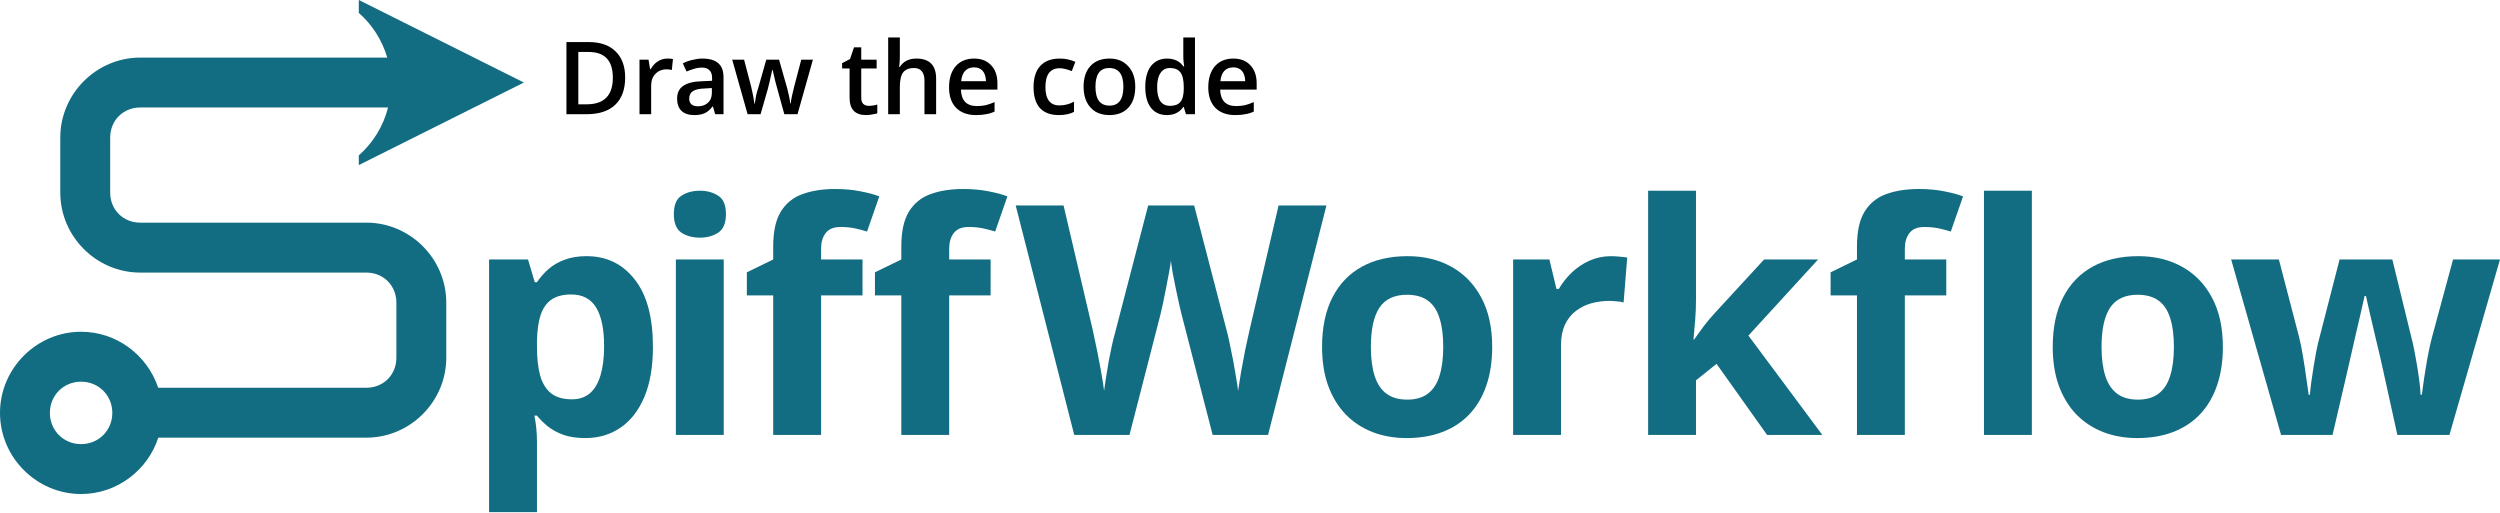
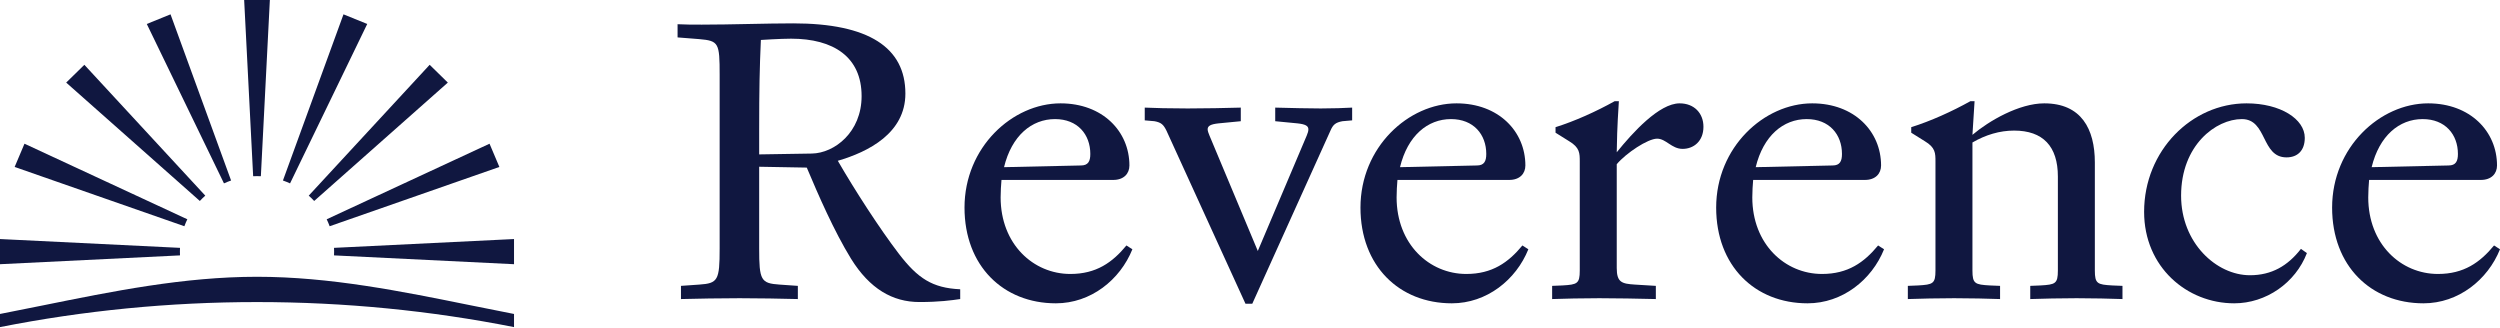
- <svg xmlns="http://www.w3.org/2000/svg" width="177.622mm" height="36.388mm" viewBox="0 0 177.622 36.388" version="1.1" id="svg5">
-   <defs id="defs2">
-     <marker style="overflow:visible" id="Arrow2Send" refX="0" refY="0" orient="auto">
-       <path transform="matrix(-0.3,0,0,-0.3,0.69,0)" d="M 8.719,4.034 -2.207,0.016 8.719,-4.002 c -1.745,2.372 -1.735,5.617 -6e-7,8.035 z" style="fill:context-stroke;fill-rule:evenodd;stroke:context-stroke;stroke-width:0.625;stroke-linejoin:round" id="path8760" />
-     </marker>
-     <marker style="overflow:visible" id="marker9093" refX="0" refY="0" orient="auto">
-       <path transform="matrix(-0.2,0,0,-0.2,-1.2,0)" style="fill:context-stroke;fill-rule:evenodd;stroke:context-stroke;stroke-width:1pt" d="M 0,0 5,-5 -12.5,0 5,5 Z" id="path9091" />
-     </marker>
-     <marker style="overflow:visible" id="Arrow1Send" refX="0" refY="0" orient="auto">
-       <path transform="matrix(-0.2,0,0,-0.2,-1.2,0)" style="fill:context-stroke;fill-rule:evenodd;stroke:context-stroke;stroke-width:1pt" d="M 0,0 5,-5 -12.5,0 5,5 Z" id="path8742" />
-     </marker>
-     <marker style="overflow:visible" id="Arrow1Lend" refX="0" refY="0" orient="auto">
-       <path transform="matrix(-0.8,0,0,-0.8,-10,0)" style="fill:context-stroke;fill-rule:evenodd;stroke:context-stroke;stroke-width:1pt" d="M 0,0 5,-5 -12.5,0 5,5 Z" id="path8730" />
-     </marker>
-     <marker style="overflow:visible" id="Arrow1Lstart" refX="0" refY="0" orient="auto">
-       <path transform="matrix(0.8,0,0,0.8,10,0)" style="fill:context-stroke;fill-rule:evenodd;stroke:context-stroke;stroke-width:1pt" d="M 0,0 5,-5 -12.5,0 5,5 Z" id="path8727" />
-     </marker>
-   </defs>
-   <g id="layer1" transform="translate(461.534,-851.6594)">
-     <path style="fill:#000000;stroke-width:0.265" id="path45562" d="" />
-     <path style="fill:#000000;stroke-width:0.265" id="path45542" d="" />
-     <text xml:space="preserve" style="font-size:4.233px;line-height:125%;font-family:NanumMyeongjo;-inkscape-font-specification:NanumMyeongjo;letter-spacing:0px;word-spacing:0px;fill:none;stroke:#000000;stroke-width:0.265px;stroke-linecap:butt;stroke-linejoin:miter;stroke-opacity:1" x="-250.712" y="668.77" id="text59672">
-       <tspan id="tspan59670" style="stroke-width:0.265px" x="-250.712" y="668.77" />
-     </text>
-     <path d="m -419.85,869.86 q 2.108,0 3.401,1.639 1.305,1.639 1.305,4.806 0,2.119 -0.613,3.568 -0.613,1.438 -1.695,2.174 -1.082,0.736 -2.487,0.736 -0.903,0 -1.55,-0.223 -0.647,-0.234 -1.104,-0.591 -0.457,-0.368 -0.792,-0.781 h -0.178 q 0.089,0.446 0.134,0.914 0.045,0.468 0.045,0.914 v 5.029 h -3.401 v -17.953 h 2.765 l 0.479,1.617 h 0.156 q 0.335,-0.502 0.814,-0.926 0.479,-0.424 1.149,-0.669 0.68,-0.256 1.572,-0.256 z m -1.093,2.721 q -0.892,0 -1.416,0.368 -0.524,0.368 -0.769,1.104 -0.234,0.736 -0.256,1.862 v 0.368 q 0,1.204 0.223,2.041 0.234,0.836 0.769,1.271 0.546,0.435 1.494,0.435 0.781,0 1.282,-0.435 0.502,-0.435 0.747,-1.271 0.256,-0.847 0.256,-2.063 0,-1.829 -0.569,-2.754 -0.569,-0.926 -1.762,-0.926 z" id="path105589-9" style="font-weight:bold;font-size:13.464px;line-height:125%;font-family:'Open Sans';-inkscape-font-specification:'Open Sans Bold';letter-spacing:0px;word-spacing:0px;fill:#126d82;fill-opacity:1;stroke-width:1.427px" />
-     <path d="m -410.113,870.094 v 12.467 h -3.401 v -12.467 z m -1.695,-4.884 q 0.758,0 1.305,0.357 0.546,0.346 0.546,1.305 0,0.948 -0.546,1.316 -0.546,0.357 -1.305,0.357 -0.769,0 -1.316,-0.357 -0.535,-0.368 -0.535,-1.316 0,-0.959 0.535,-1.305 0.546,-0.357 1.316,-0.357 z" id="path105591-5" style="font-weight:bold;font-size:13.464px;line-height:125%;font-family:'Open Sans';-inkscape-font-specification:'Open Sans Bold';letter-spacing:0px;word-spacing:0px;fill:#126d82;fill-opacity:1;stroke-width:1.427px" />
-     <path style="font-weight:bold;font-size:13.464px;line-height:125%;font-family:'Open Sans';-inkscape-font-specification:'Open Sans Bold';letter-spacing:0px;word-spacing:0px;fill:#126d82;fill-opacity:1;stroke-width:1.427px" d="m -391.152,872.647 h -2.944 v 9.913 h -3.401 v -9.913 h -1.873 v -1.639 l 1.873,-0.914 v -0.914 q 0,-1.595 0.535,-2.475 0.546,-0.892 1.528,-1.249 0.992,-0.368 2.342,-0.368 0.992,0 1.806,0.167 0.814,0.156 1.327,0.357 l -0.87,2.498 q -0.39,-0.123 -0.847,-0.223 -0.457,-0.1 -1.048,-0.1 -0.714,0 -1.048,0.435 -0.323,0.424 -0.323,1.093 v 0.781 h 2.944 z" id="path106049-0" />
-     <path style="font-weight:bold;font-size:13.464px;line-height:125%;font-family:'Open Sans';-inkscape-font-specification:'Open Sans Bold';letter-spacing:0px;word-spacing:0px;fill:#126d82;fill-opacity:1;stroke-width:1.427px" d="m -400.254,872.647 h -2.944 v 9.913 h -3.401 v -9.913 h -1.873 v -1.639 l 1.873,-0.914 v -0.914 q 0,-1.595 0.535,-2.475 0.546,-0.892 1.528,-1.249 0.992,-0.368 2.342,-0.368 0.992,0 1.806,0.167 0.814,0.156 1.327,0.357 l -0.87,2.498 q -0.39,-0.123 -0.847,-0.223 -0.457,-0.1 -1.048,-0.1 -0.714,0 -1.048,0.435 -0.323,0.424 -0.323,1.093 v 0.781 h 2.944 z" id="path105593-48" />
-     <path d="m -367.292,866.258 -4.148,16.303 h -3.936 l -2.208,-8.564 q -0.067,-0.245 -0.178,-0.747 -0.111,-0.502 -0.234,-1.093 -0.123,-0.602 -0.223,-1.126 -0.089,-0.535 -0.123,-0.847 -0.033,0.312 -0.134,0.836 -0.089,0.524 -0.212,1.115 -0.111,0.591 -0.223,1.104 -0.111,0.513 -0.178,0.781 l -2.197,8.542 h -3.925 l -4.159,-16.303 h 3.401 l 2.085,8.898 q 0.089,0.401 0.201,0.959 0.123,0.558 0.234,1.171 0.123,0.602 0.212,1.171 0.1,0.558 0.145,0.97 0.056,-0.424 0.145,-0.981 0.089,-0.569 0.19,-1.149 0.111,-0.591 0.223,-1.093 0.111,-0.502 0.201,-0.814 l 2.375,-9.133 h 3.267 l 2.375,9.133 q 0.078,0.301 0.178,0.814 0.111,0.502 0.223,1.093 0.111,0.591 0.201,1.16 0.1,0.558 0.145,0.97 0.078,-0.558 0.212,-1.349 0.145,-0.803 0.301,-1.595 0.167,-0.792 0.29,-1.327 l 2.074,-8.898 z" id="path105595-7" style="font-weight:bold;font-size:13.464px;line-height:125%;font-family:'Open Sans';-inkscape-font-specification:'Open Sans Bold';letter-spacing:0px;word-spacing:0px;fill:#126d82;fill-opacity:1;stroke-width:1.427px" />
-     <path d="m -355.515,876.305 q 0,1.561 -0.424,2.765 -0.413,1.204 -1.215,2.041 -0.792,0.825 -1.918,1.249 -1.115,0.424 -2.52,0.424 -1.316,0 -2.42,-0.424 -1.093,-0.424 -1.907,-1.249 -0.803,-0.836 -1.249,-2.041 -0.435,-1.204 -0.435,-2.765 0,-2.074 0.736,-3.513 0.736,-1.438 2.096,-2.186 1.36,-0.747 3.245,-0.747 1.751,0 3.1,0.747 1.36,0.747 2.13,2.186 0.781,1.438 0.781,3.513 z m -8.62,0 q 0,1.227 0.268,2.063 0.268,0.836 0.836,1.26 0.569,0.424 1.483,0.424 0.903,0 1.461,-0.424 0.569,-0.424 0.825,-1.26 0.268,-0.836 0.268,-2.063 0,-1.238 -0.268,-2.052 -0.256,-0.825 -0.825,-1.238 -0.569,-0.413 -1.483,-0.413 -1.349,0 -1.963,0.926 -0.602,0.926 -0.602,2.777 z" id="path105597-17" style="font-weight:bold;font-size:13.464px;line-height:125%;font-family:'Open Sans';-inkscape-font-specification:'Open Sans Bold';letter-spacing:0px;word-spacing:0px;fill:#126d82;fill-opacity:1;stroke-width:1.427px" />
-     <path d="m -347.071,869.86 q 0.256,0 0.591,0.033 0.346,0.022 0.558,0.067 l -0.256,3.189 q -0.167,-0.056 -0.479,-0.078 -0.301,-0.033 -0.524,-0.033 -0.658,0 -1.282,0.167 -0.613,0.167 -1.104,0.546 -0.491,0.368 -0.781,0.981 -0.279,0.602 -0.279,1.483 v 6.345 h -3.401 v -12.467 h 2.576 l 0.502,2.096 h 0.167 q 0.368,-0.636 0.914,-1.16 0.558,-0.535 1.26,-0.847 0.714,-0.323 1.539,-0.323 z" id="path105599-2" style="font-weight:bold;font-size:13.464px;line-height:125%;font-family:'Open Sans';-inkscape-font-specification:'Open Sans Bold';letter-spacing:0px;word-spacing:0px;fill:#126d82;fill-opacity:1;stroke-width:1.427px" />
-     <path d="m -341.036,865.21 v 7.761 q 0,0.703 -0.056,1.405 -0.056,0.703 -0.123,1.405 h 0.045 q 0.346,-0.491 0.703,-0.97 0.368,-0.479 0.781,-0.926 l 3.49,-3.791 h 3.836 l -4.951,5.408 5.252,7.059 h -3.925 l -3.591,-5.051 -1.461,1.171 v 3.881 h -3.401 v -17.351 z" id="path105601-7" style="font-weight:bold;font-size:13.464px;line-height:125%;font-family:'Open Sans';-inkscape-font-specification:'Open Sans Bold';letter-spacing:0px;word-spacing:0px;fill:#126d82;fill-opacity:1;stroke-width:1.427px" />
-     <path d="m -323.254,872.647 h -2.944 v 9.913 h -3.401 v -9.913 h -1.873 v -1.639 l 1.873,-0.914 v -0.914 q 0,-1.595 0.535,-2.475 0.546,-0.892 1.528,-1.249 0.992,-0.368 2.342,-0.368 0.992,0 1.806,0.167 0.814,0.156 1.327,0.357 l -0.87,2.498 q -0.39,-0.123 -0.847,-0.223 -0.457,-0.1 -1.048,-0.1 -0.714,0 -1.048,0.435 -0.323,0.424 -0.323,1.093 v 0.781 h 2.944 z" id="path105603-22" style="font-weight:bold;font-size:13.464px;line-height:125%;font-family:'Open Sans';-inkscape-font-specification:'Open Sans Bold';letter-spacing:0px;word-spacing:0px;fill:#126d82;fill-opacity:1;stroke-width:1.427px" />
-     <path d="m -317.174,882.561 h -3.401 v -17.351 h 3.401 z" id="path105605-6" style="font-weight:bold;font-size:13.464px;line-height:125%;font-family:'Open Sans';-inkscape-font-specification:'Open Sans Bold';letter-spacing:0px;word-spacing:0px;fill:#126d82;fill-opacity:1;stroke-width:1.427px" />
-     <path d="m -303.602,876.305 q 0,1.561 -0.424,2.765 -0.413,1.204 -1.215,2.041 -0.792,0.825 -1.918,1.249 -1.115,0.424 -2.52,0.424 -1.316,0 -2.42,-0.424 -1.093,-0.424 -1.907,-1.249 -0.803,-0.836 -1.249,-2.041 -0.435,-1.204 -0.435,-2.765 0,-2.074 0.736,-3.513 0.736,-1.438 2.096,-2.186 1.36,-0.747 3.245,-0.747 1.751,0 3.1,0.747 1.36,0.747 2.13,2.186 0.781,1.438 0.781,3.513 z m -8.62,0 q 0,1.227 0.268,2.063 0.268,0.836 0.836,1.26 0.569,0.424 1.483,0.424 0.903,0 1.461,-0.424 0.569,-0.424 0.825,-1.26 0.268,-0.836 0.268,-2.063 0,-1.238 -0.268,-2.052 -0.256,-0.825 -0.825,-1.238 -0.569,-0.413 -1.483,-0.413 -1.349,0 -1.963,0.926 -0.602,0.926 -0.602,2.777 z" id="path105607-1" style="font-weight:bold;font-size:13.464px;line-height:125%;font-family:'Open Sans';-inkscape-font-specification:'Open Sans Bold';letter-spacing:0px;word-spacing:0px;fill:#126d82;fill-opacity:1;stroke-width:1.427px" />
-     <path d="m -291.205,882.561 -0.959,-4.36 q -0.078,-0.39 -0.256,-1.149 -0.178,-0.769 -0.39,-1.639 -0.201,-0.881 -0.379,-1.628 -0.167,-0.747 -0.245,-1.093 h -0.1 q -0.078,0.346 -0.245,1.093 -0.167,0.747 -0.379,1.628 -0.201,0.881 -0.379,1.661 -0.178,0.769 -0.268,1.171 l -1.004,4.315 h -3.658 l -3.546,-12.467 h 3.39 l 1.438,5.52 q 0.145,0.58 0.279,1.383 0.134,0.792 0.234,1.539 0.111,0.736 0.167,1.171 h 0.089 q 0.022,-0.323 0.089,-0.859 0.078,-0.535 0.167,-1.104 0.1,-0.58 0.178,-1.037 0.089,-0.468 0.134,-0.636 l 1.539,-5.977 h 3.747 l 1.461,5.977 q 0.078,0.323 0.201,1.026 0.134,0.703 0.234,1.45 0.1,0.736 0.111,1.16 h 0.089 q 0.045,-0.379 0.156,-1.126 0.111,-0.747 0.256,-1.561 0.156,-0.825 0.312,-1.405 l 1.494,-5.52 h 3.334 l -3.591,12.467 z" id="path105609-0" style="font-weight:bold;font-size:13.464px;line-height:125%;font-family:'Open Sans';-inkscape-font-specification:'Open Sans Bold';letter-spacing:0px;word-spacing:0px;fill:#126d82;fill-opacity:1;stroke-width:1.427px" />
-     <path id="path73257-7-2-9-159" style="vector-effect:none;fill:#126d82;fill-opacity:1;fill-rule:evenodd;stroke:none;stroke-width:4.433;stroke-linecap:butt;stroke-linejoin:miter;stroke-miterlimit:4;stroke-dasharray:none;stroke-dashoffset:0;stroke-opacity:1" d="m -436.042,851.659 v 0.916 c 0.961,0.845 1.662,1.947 2.02,3.176 h -17.547 c -3.117,0 -5.682,2.565 -5.682,5.682 v 3.912 c 0,3.117 2.565,5.682 5.682,5.682 h 5.685 4.691 5.688 c 1.215,0 2.133,0.918 2.133,2.133 v 3.916 c 0,1.215 -0.919,2.133 -2.133,2.133 h -14.791 c -0.759,-2.3 -2.937,-3.979 -5.477,-3.979 -3.162,0 -5.761,2.603 -5.761,5.765 0,3.162 2.599,5.764 5.761,5.764 2.55,0 4.735,-1.692 5.486,-4.005 h 14.782 c 3.117,0 5.678,-2.561 5.678,-5.678 v -3.916 c 0,-3.117 -2.561,-5.682 -5.678,-5.682 h -5.688 -4.691 -5.685 c -1.215,0 -2.136,-0.918 -2.136,-2.133 v -3.912 c 0,-1.215 0.921,-2.137 2.136,-2.137 h 17.606 c -0.334,1.319 -1.059,2.506 -2.079,3.405 v 0.687 l 11.729,-5.865 z m -19.731,27.119 c 1.246,0 2.219,0.971 2.219,2.217 0,1.246 -0.974,2.219 -2.219,2.219 -1.246,0 -2.217,-0.974 -2.217,-2.219 0,-1.246 0.971,-2.217 2.217,-2.217 z" />
-     <text xml:space="preserve" style="font-style:normal;font-variant:normal;font-weight:600;font-stretch:normal;font-size:7.18px;line-height:125%;font-family:'Open Sans';-inkscape-font-specification:'Open Sans Semi-Bold';letter-spacing:0px;word-spacing:0px;fill:#000000;fill-opacity:1;stroke:none;stroke-width:0.449px;stroke-linecap:butt;stroke-linejoin:miter;stroke-opacity:1" x="-421.96" y="859.77" id="text109870-49">
-       <tspan id="tspan109868-0" style="font-style:normal;font-variant:normal;font-weight:600;font-stretch:normal;font-family:'Open Sans';-inkscape-font-specification:'Open Sans Semi-Bold';fill:#000000;fill-opacity:1;stroke:none;stroke-width:0.449px" x="-421.96" y="859.77">Draw the code</tspan>
-     </text>
-   </g>
+ <svg xmlns="http://www.w3.org/2000/svg" width="214" height="28" viewBox="0 0 214 28" fill="none">
+   <path d="M82.194 25.599V24.762C79.793 24.652 78.556 23.815 76.955 21.739C75.281 19.554 73.171 16.276 71.716 13.763C74.335 12.998 77.501 11.396 77.501 8.009C77.501 4.076 74.372 2 67.896 2C65.604 2 62.584 2.109 60.074 2.109C59.346 2.109 58.618 2.109 58 2.073V3.202L59.855 3.348C61.529 3.493 61.602 3.675 61.602 6.407V21.266C61.602 23.997 61.456 24.252 59.855 24.361L58.291 24.47V25.599C59.819 25.563 61.565 25.527 63.312 25.527C65.022 25.527 66.768 25.563 68.296 25.599V24.47L66.732 24.361C65.131 24.252 64.985 23.997 64.985 21.266V14.273L69.06 14.346C70.042 16.677 71.388 19.772 72.844 22.14C74.445 24.725 76.409 25.854 78.701 25.854C80.411 25.854 81.43 25.709 82.194 25.599ZM64.985 11.141C64.985 7.645 65.022 5.86 65.131 3.42C65.131 3.42 66.804 3.311 67.714 3.311C71.352 3.311 73.753 4.877 73.753 8.228C73.753 11.323 71.425 13.108 69.497 13.144L64.985 13.217V11.141Z" fill="#101740" />
+   <path d="M96.932 21.338L96.423 21.011C95.222 22.467 93.84 23.451 91.621 23.451C88.455 23.451 85.654 20.901 85.654 16.895C85.654 16.349 85.69 15.876 85.727 15.402H95.295C96.205 15.402 96.678 14.856 96.678 14.164C96.678 11.25 94.386 8.847 90.784 8.847C86.673 8.847 82.562 12.598 82.562 17.769C82.562 22.759 85.872 25.964 90.384 25.964C93.367 25.964 95.877 23.961 96.932 21.338ZM90.311 10.194C92.239 10.194 93.331 11.505 93.331 13.181C93.331 13.8 93.149 14.164 92.53 14.164L85.945 14.31C86.6 11.615 88.31 10.194 90.311 10.194Z" fill="#101740" />
+   <path d="M107.668 21.484L103.52 11.578C103.447 11.396 103.375 11.214 103.375 11.068C103.375 10.777 103.629 10.631 104.321 10.559L106.212 10.376V9.211C104.866 9.247 103.193 9.284 101.665 9.284C100.137 9.284 98.754 9.247 97.99 9.211V10.303L98.827 10.376C99.409 10.486 99.591 10.668 99.846 11.178L106.613 26H107.195L113.889 11.178C114.107 10.668 114.326 10.486 114.908 10.376L115.744 10.303V9.211C115.053 9.247 114.144 9.284 113.052 9.284C111.961 9.284 110.651 9.247 109.159 9.211V10.376L111.051 10.559C111.742 10.631 111.997 10.777 111.997 11.068C111.997 11.214 111.961 11.36 111.852 11.615L107.668 21.484Z" fill="#101740" />
+   <path d="M130.827 21.338L130.318 21.011C129.117 22.467 127.734 23.451 125.515 23.451C122.35 23.451 119.549 20.901 119.549 16.895C119.549 16.349 119.585 15.876 119.621 15.402H129.19C130.099 15.402 130.572 14.856 130.572 14.164C130.572 11.25 128.28 8.847 124.678 8.847C120.567 8.847 116.456 12.598 116.456 17.769C116.456 22.759 119.767 25.964 124.278 25.964C127.261 25.964 129.772 23.961 130.827 21.338ZM124.205 10.194C126.134 10.194 127.225 11.505 127.225 13.181C127.225 13.8 127.043 14.164 126.425 14.164L119.84 14.31C120.494 11.615 122.204 10.194 124.205 10.194Z" fill="#101740" />
+   <path d="M141.74 24.47L139.957 24.361C138.829 24.288 138.393 24.179 138.393 22.941V14.055C139.193 13.108 141.049 11.87 141.849 11.87C142.613 11.87 143.086 12.744 144.032 12.744C144.978 12.744 145.815 12.088 145.815 10.85C145.815 9.684 145.014 8.847 143.777 8.847C142.031 8.847 139.775 11.323 138.393 13.035C138.429 10.559 138.538 9.429 138.575 8.665H138.211C136.646 9.539 134.791 10.376 133.154 10.886V11.36L134.318 12.088C135.228 12.634 135.228 13.108 135.228 13.836V23.159C135.228 24.288 135.009 24.361 133.736 24.434L132.863 24.47V25.599C133.991 25.563 135.373 25.527 136.901 25.527C138.429 25.527 140.103 25.563 141.74 25.599V24.47Z" fill="#101740" />
+   <path d="M161.275 21.338L160.766 21.011C159.565 22.467 158.183 23.451 155.963 23.451C152.798 23.451 149.997 20.901 149.997 16.895C149.997 16.349 150.033 15.876 150.07 15.402H159.638C160.547 15.402 161.02 14.856 161.02 14.164C161.02 11.25 158.728 8.847 155.127 8.847C151.016 8.847 146.904 12.598 146.904 17.769C146.904 22.759 150.215 25.964 154.726 25.964C157.71 25.964 160.22 23.961 161.275 21.338ZM154.654 10.194C156.582 10.194 157.673 11.505 157.673 13.181C157.673 13.8 157.491 14.164 156.873 14.164L150.288 14.31C150.943 11.615 152.653 10.194 154.654 10.194Z" fill="#101740" />
+   <path d="M181.684 24.47L180.811 24.434C179.537 24.361 179.319 24.288 179.319 23.159V13.909C179.319 11.032 178.155 8.847 174.99 8.847C172.843 8.847 170.26 10.34 168.841 11.542L169.023 8.665H168.659C167.095 9.539 165.239 10.376 163.602 10.886V11.36L164.766 12.088C165.676 12.634 165.676 13.108 165.676 13.836V23.159C165.676 24.288 165.458 24.361 164.184 24.434L163.311 24.47V25.599C164.439 25.563 165.858 25.527 167.277 25.527C168.696 25.527 170.114 25.563 171.206 25.599V24.47L170.333 24.434C169.059 24.361 168.841 24.288 168.841 23.159V12.197C169.969 11.542 171.17 11.178 172.406 11.178C174.88 11.178 176.154 12.525 176.154 15.111V23.159C176.154 24.288 175.935 24.361 174.662 24.434L173.789 24.47V25.599C174.917 25.563 176.336 25.527 177.755 25.527C179.173 25.527 180.592 25.563 181.684 25.599V24.47Z" fill="#101740" />
+   <path d="M183.536 18.134C183.536 22.868 187.211 25.964 191.249 25.964C193.978 25.964 196.488 24.215 197.471 21.666L196.961 21.302C195.833 22.759 194.451 23.56 192.595 23.56C189.721 23.56 186.702 20.792 186.702 16.75C186.702 12.416 189.685 10.194 191.904 10.194C194.087 10.194 193.541 13.472 195.724 13.472C196.67 13.472 197.289 12.889 197.289 11.797C197.289 10.194 195.215 8.847 192.304 8.847C187.611 8.847 183.536 12.889 183.536 18.134Z" fill="#101740" />
+   <path d="M214 21.338L213.491 21.011C212.29 22.467 210.908 23.451 208.688 23.451C205.523 23.451 202.722 20.901 202.722 16.895C202.722 16.349 202.758 15.876 202.794 15.402H212.363C213.272 15.402 213.745 14.856 213.745 14.164C213.745 11.25 211.453 8.847 207.852 8.847C203.74 8.847 199.629 12.598 199.629 17.769C199.629 22.759 202.94 25.964 207.451 25.964C210.435 25.964 212.945 23.961 214 21.338ZM207.379 10.194C209.307 10.194 210.398 11.505 210.398 13.181C210.398 13.8 210.216 14.164 209.598 14.164L203.013 14.31C203.668 11.615 205.378 10.194 207.379 10.194Z" fill="#101740" />
+   <path fill-rule="evenodd" clip-rule="evenodd" d="M22 15.077C21.889 15.077 21.78 15.08 21.67 15.085L20.9 4.19617e-05H23.1L22.33 15.085C22.22 15.08 22.11 15.077 22 15.077ZM1.254 14.291L15.782 19.366C15.856 19.163 15.941 18.964 16.035 18.77L2.096 12.301L1.254 14.291ZM15.4 21.538C15.4 21.43 15.403 21.323 15.408 21.216L0 20.462V22.616L15.408 21.861C15.403 21.754 15.4 21.647 15.4 21.538ZM28.6 21.538C28.6 21.647 28.597 21.754 28.592 21.861L44 22.616V20.462L28.592 21.216C28.597 21.323 28.6 21.43 28.6 21.538ZM27.965 18.77C28.059 18.964 28.143 19.163 28.218 19.366L42.746 14.291L41.904 12.301L27.965 18.77ZM26.428 16.747C26.591 16.892 26.747 17.044 26.894 17.203L38.334 7.07L36.779 5.547L26.428 16.747ZM24.219 15.451C24.427 15.524 24.63 15.606 24.828 15.698L31.435 2.052L29.403 1.227L24.219 15.451ZM19.172 15.698C19.37 15.606 19.573 15.524 19.781 15.451L14.597 1.227L12.565 2.052L19.172 15.698ZM17.572 16.747C17.409 16.891 17.253 17.044 17.106 17.203L5.666 7.07L7.221 5.547L17.572 16.747ZM22 25.857C29.532 25.857 36.889 26.594 44 28V26.875C42.786 26.64 41.566 26.392 40.338 26.144C34.369 24.934 28.244 23.692 22 23.692C15.756 23.692 9.631 24.934 3.662 26.144C2.434 26.392 1.214 26.64 0 26.875V28C7.111 26.594 14.468 25.857 22 25.857Z" fill="#101740" />
</svg>
